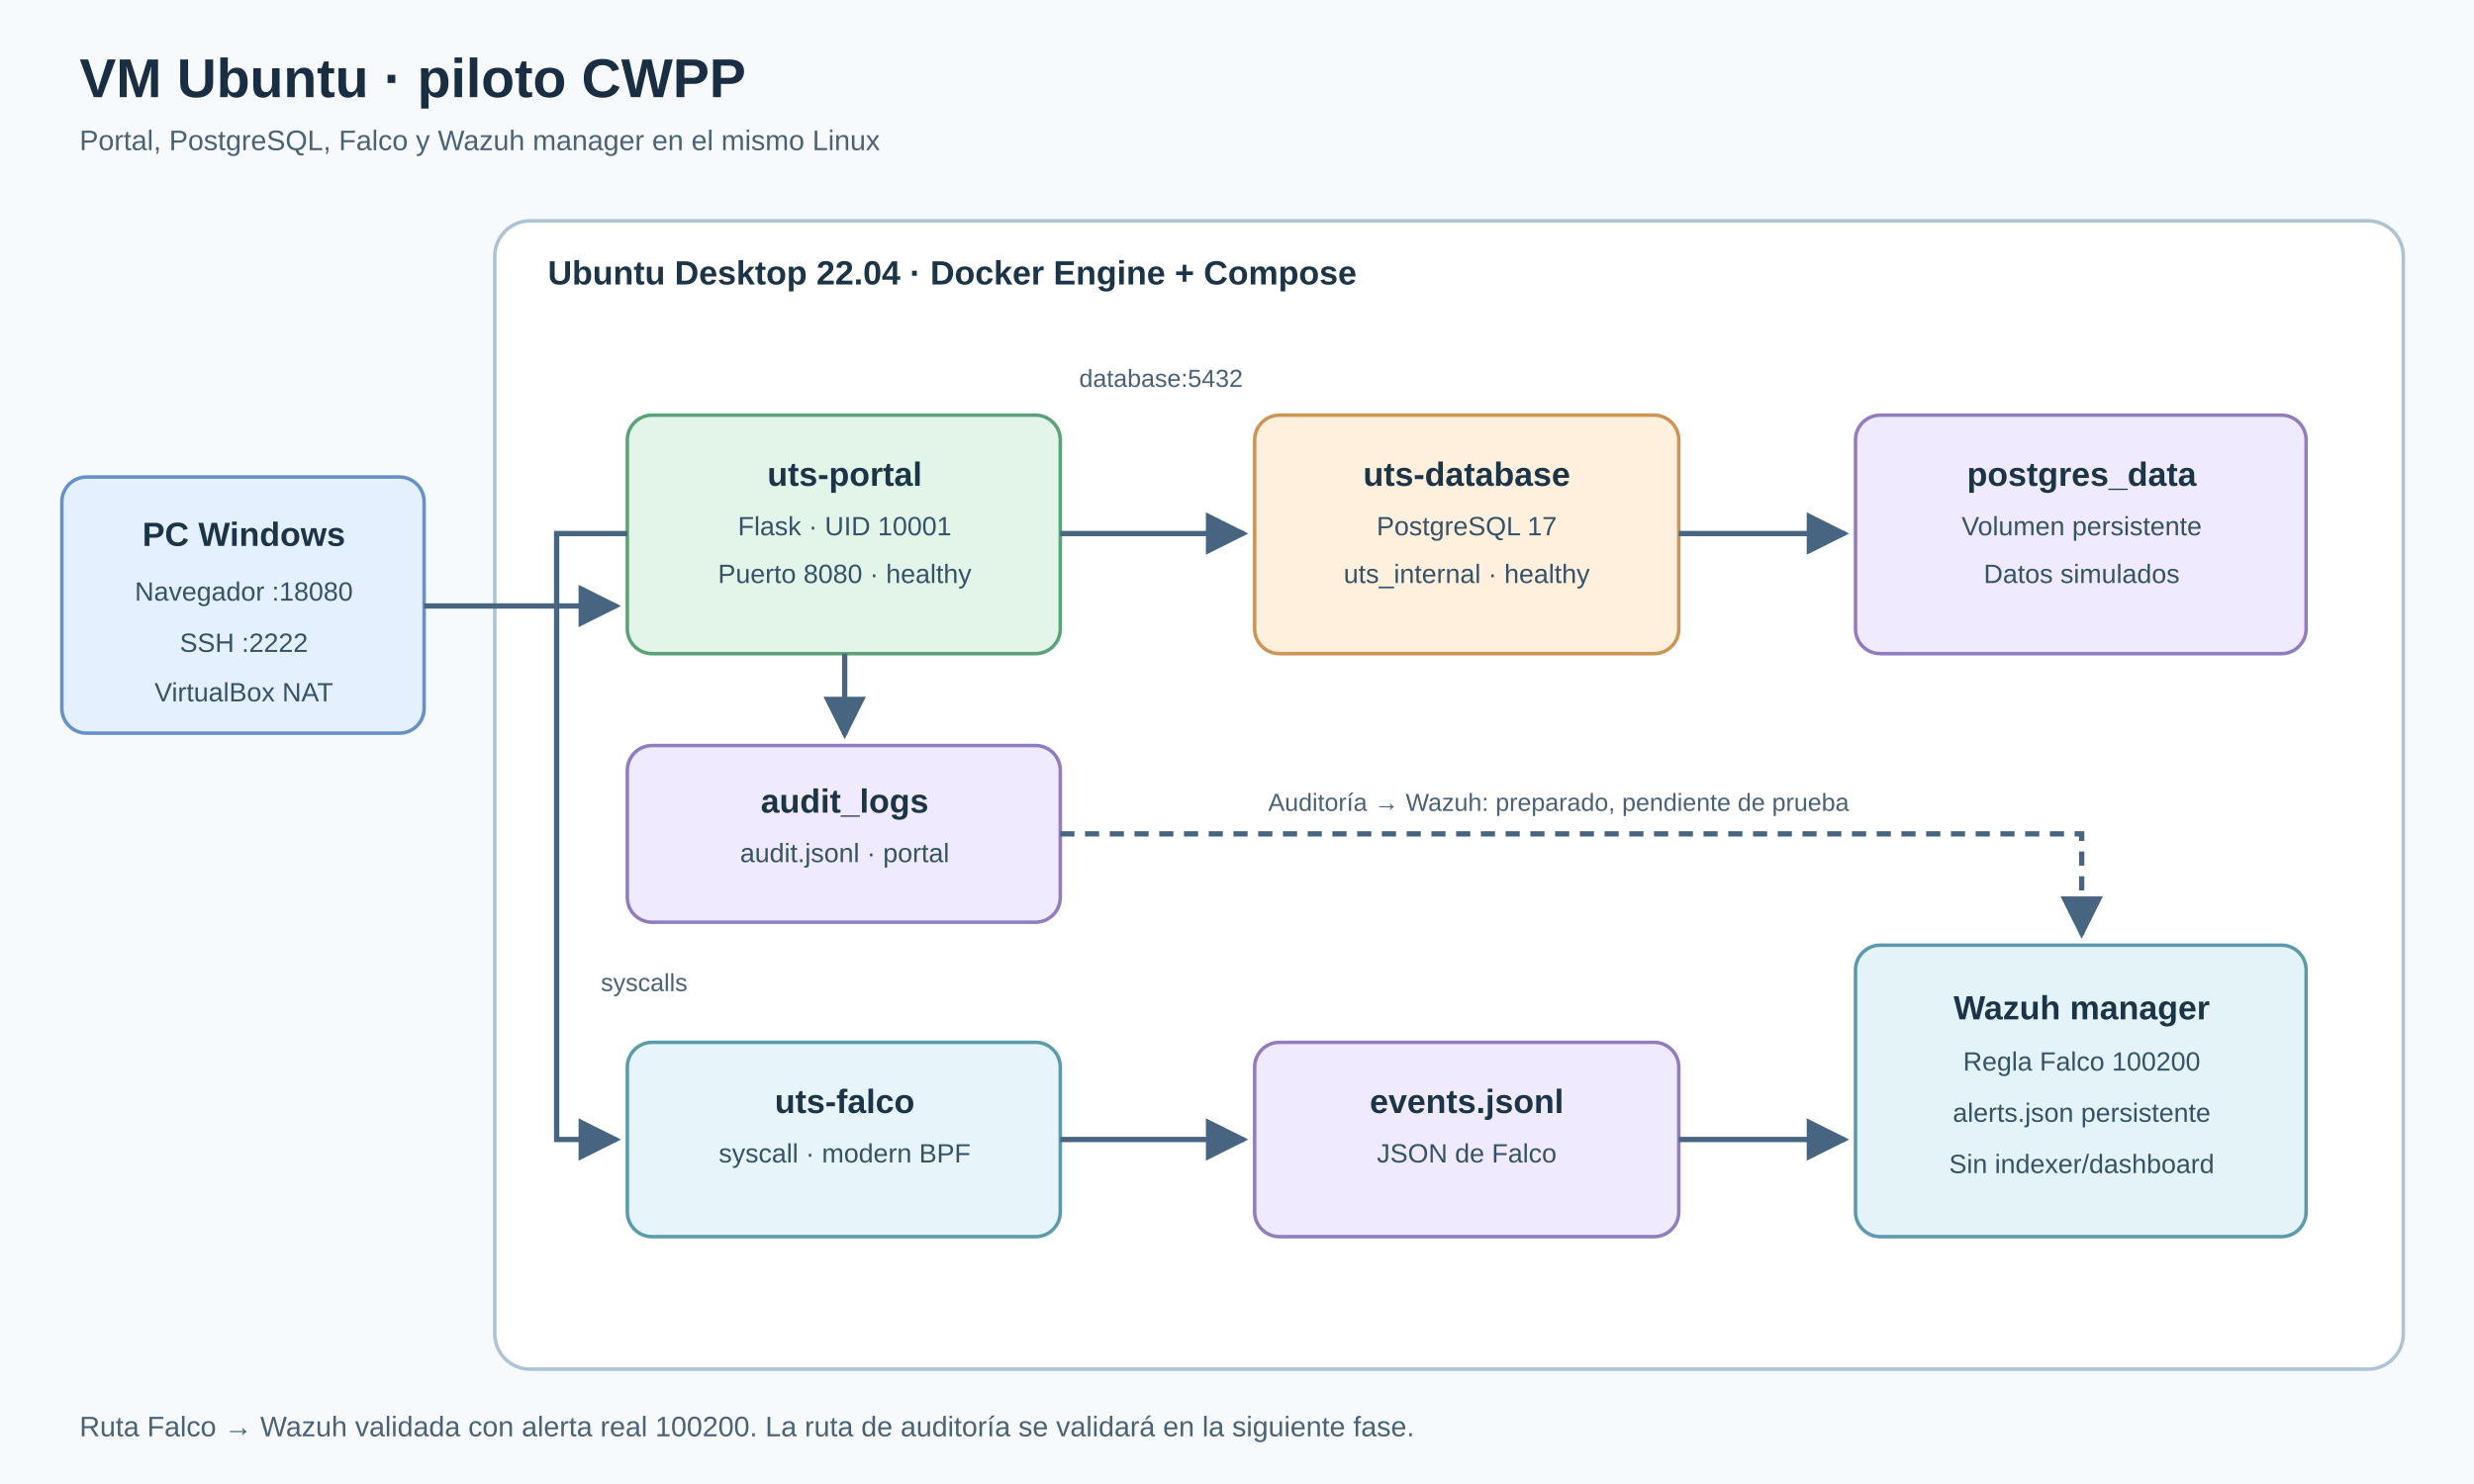
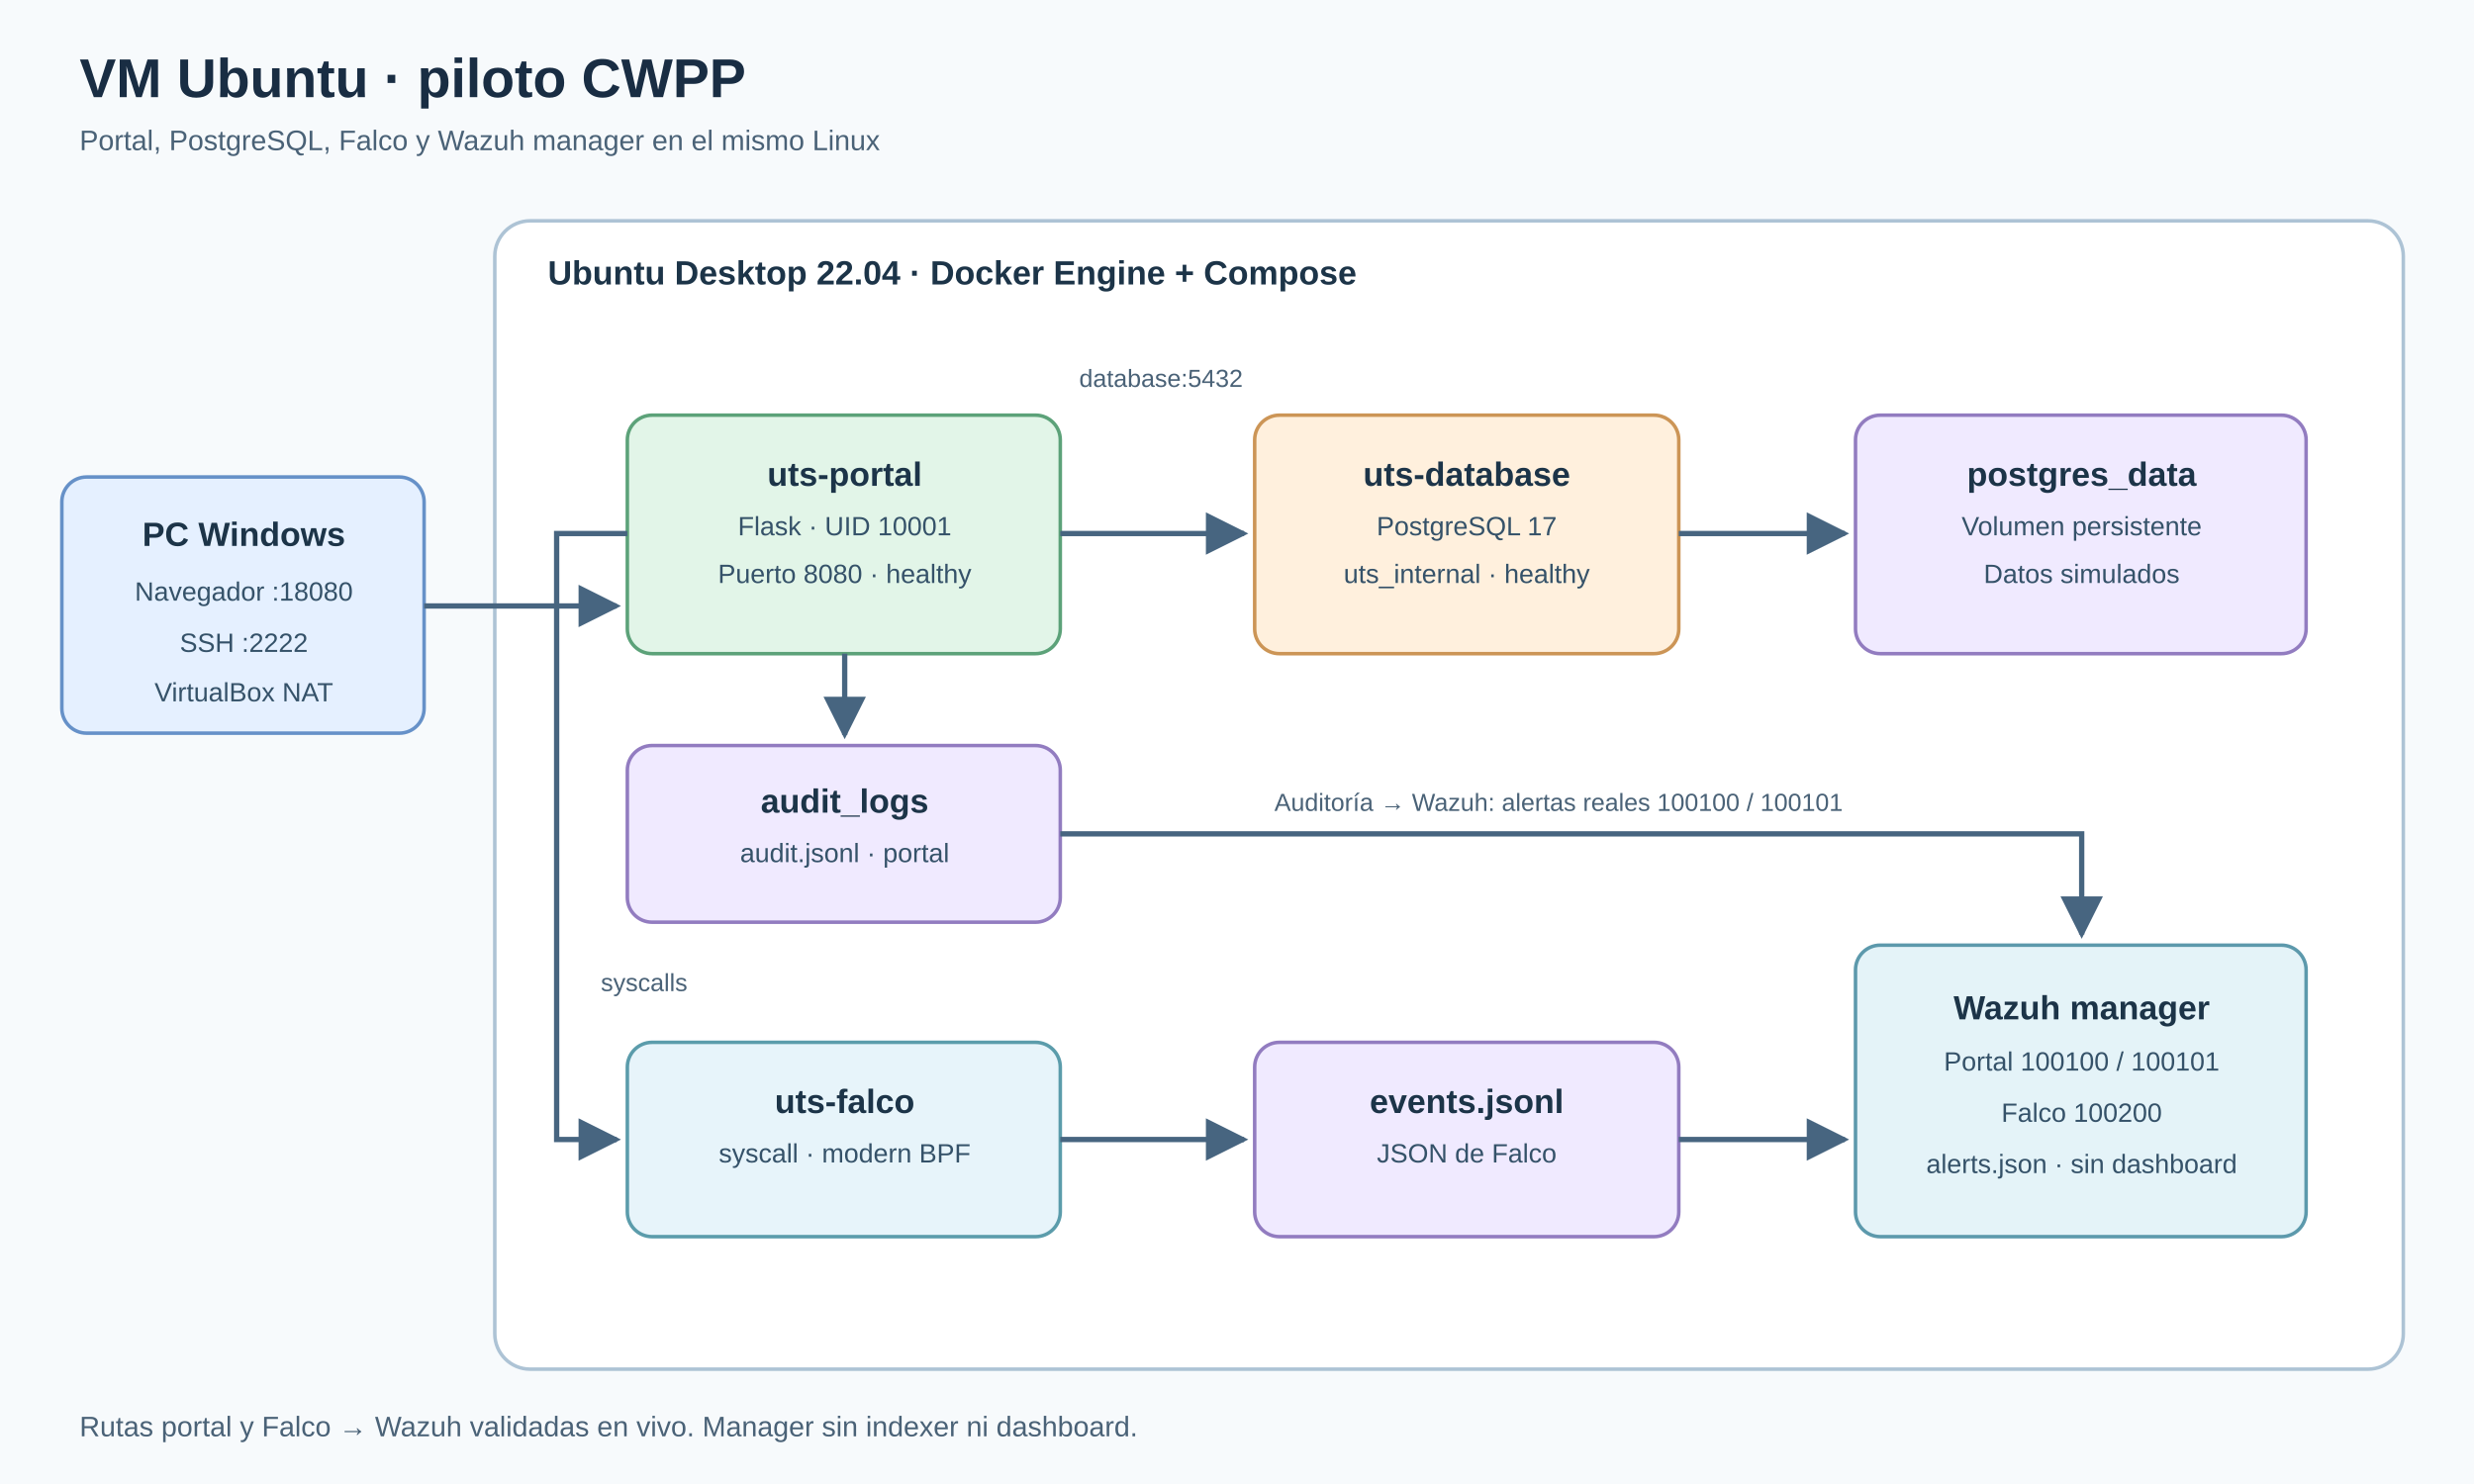
<svg xmlns="http://www.w3.org/2000/svg" width="1400" height="840" viewBox="0 0 1400 840" role="img" aria-labelledby="title desc">
  <defs>
    <marker id="arrow" viewBox="0 0 10 10" refX="9" refY="5" markerWidth="8" markerHeight="8" orient="auto-start-reverse">
      <path d="M0 0 L10 5 L0 10 Z" fill="#476580" />
    </marker>
    <style>
      .bg{fill:#f7fafc}.title{font:700 31px Arial,sans-serif;fill:#192d43}.sub{font:16px Arial,sans-serif;fill:#4a6277}
      .group{fill:#fff;stroke:#adc3d5;stroke-width:2;rx:20}.card{stroke-width:2;rx:14}.windows{fill:#e5f0ff;stroke:#6691c8}.portal{fill:#e2f5e8;stroke:#5ca279}.db{fill:#fff0dd;stroke:#cc9556}.volume{fill:#f0eaff;stroke:#927cc0}.sensor{fill:#e7f4fa;stroke:#5b9cab}.wazuh{fill:#e4f3f8;stroke:#5c99ac}
-       .h{font:700 19px Arial,sans-serif;fill:#1c3448}.d{font:15px Arial,sans-serif;fill:#355269}.label{font:14px Arial,sans-serif;fill:#4a6277}.line{fill:none;stroke:#476580;stroke-width:3;marker-end:url(#arrow)}.pending{stroke-dasharray:8 6}
+       .h{font:700 19px Arial,sans-serif;fill:#1c3448}.d{font:15px Arial,sans-serif;fill:#355269}.label{font:14px Arial,sans-serif;fill:#4a6277}.line{fill:none;stroke:#476580;stroke-width:3;marker-end:url(#arrow)}
    </style>
  </defs>
  <rect class="bg" width="1400" height="840" />
  <text class="title" x="45" y="55">VM Ubuntu · piloto CWPP</text>
  <text class="sub" x="45" y="85">Portal, PostgreSQL, Falco y Wazuh manager en el mismo Linux</text>
  <rect class="card windows" x="35" y="270" width="205" height="145" />
  <text class="h" x="138" y="309" text-anchor="middle">PC Windows</text>
  <text class="d" x="138" y="340" text-anchor="middle">Navegador :18080</text>
  <text class="d" x="138" y="369" text-anchor="middle">SSH :2222</text>
  <text class="d" x="138" y="397" text-anchor="middle">VirtualBox NAT</text>
  <rect class="group" x="280" y="125" width="1080" height="650" />
  <text class="h" x="310" y="161">Ubuntu Desktop 22.04 · Docker Engine + Compose</text>
  <rect class="card portal" x="355" y="235" width="245" height="135" />
  <text class="h" x="478" y="275" text-anchor="middle">uts-portal</text>
  <text class="d" x="478" y="303" text-anchor="middle">Flask · UID 10001</text>
  <text class="d" x="478" y="330" text-anchor="middle">Puerto 8080 · healthy</text>
  <rect class="card db" x="710" y="235" width="240" height="135" />
  <text class="h" x="830" y="275" text-anchor="middle">uts-database</text>
  <text class="d" x="830" y="303" text-anchor="middle">PostgreSQL 17</text>
  <text class="d" x="830" y="330" text-anchor="middle">uts_internal · healthy</text>
  <rect class="card volume" x="1050" y="235" width="255" height="135" />
  <text class="h" x="1178" y="275" text-anchor="middle">postgres_data</text>
  <text class="d" x="1178" y="303" text-anchor="middle">Volumen persistente</text>
  <text class="d" x="1178" y="330" text-anchor="middle">Datos simulados</text>
  <path class="line" d="M240 343 H349" />
  <path class="line" d="M600 302 H704" />
  <path class="line" d="M950 302 H1044" />
  <text class="label" x="657" y="219" text-anchor="middle">database:5432</text>
  <rect class="card volume" x="355" y="422" width="245" height="100" />
  <text class="h" x="478" y="460" text-anchor="middle">audit_logs</text>
  <text class="d" x="478" y="488" text-anchor="middle">audit.jsonl · portal</text>
  <path class="line" d="M478 370 V416" />
  <rect class="card sensor" x="355" y="590" width="245" height="110" />
  <text class="h" x="478" y="630" text-anchor="middle">uts-falco</text>
  <text class="d" x="478" y="658" text-anchor="middle">syscall · modern BPF</text>
  <rect class="card volume" x="710" y="590" width="240" height="110" />
  <text class="h" x="830" y="630" text-anchor="middle">events.jsonl</text>
  <text class="d" x="830" y="658" text-anchor="middle">JSON de Falco</text>
  <rect class="card wazuh" x="1050" y="535" width="255" height="165" />
  <text class="h" x="1178" y="577" text-anchor="middle">Wazuh manager</text>
-   <text class="d" x="1178" y="606" text-anchor="middle">Regla Falco 100200</text>
-   <text class="d" x="1178" y="635" text-anchor="middle">alerts.json persistente</text>
-   <text class="d" x="1178" y="664" text-anchor="middle">Sin indexer/dashboard</text>
+   <text class="d" x="1178" y="606" text-anchor="middle">Portal 100100 / 100101</text>
+   <text class="d" x="1178" y="635" text-anchor="middle">Falco 100200</text>
+   <text class="d" x="1178" y="664" text-anchor="middle">alerts.json · sin dashboard</text>
  <path class="line" d="M355 302 H315 V645 H349" />
  <path class="line" d="M600 645 H704" />
  <path class="line" d="M950 645 H1044" />
  <text class="label" x="340" y="561">syscalls</text>
-   <path class="line pending" d="M600 472 H1178 V529" />
-   <text class="label" x="882" y="459" text-anchor="middle">Auditoría → Wazuh: preparado, pendiente de prueba</text>
-   <text class="sub" x="45" y="813">Ruta Falco → Wazuh validada con alerta real 100200. La ruta de auditoría se validará en la siguiente fase.</text>
+   <path class="line" d="M600 472 H1178 V529" />
+   <text class="label" x="882" y="459" text-anchor="middle">Auditoría → Wazuh: alertas reales 100100 / 100101</text>
+   <text class="sub" x="45" y="813">Rutas portal y Falco → Wazuh validadas en vivo. Manager sin indexer ni dashboard.</text>
</svg>
